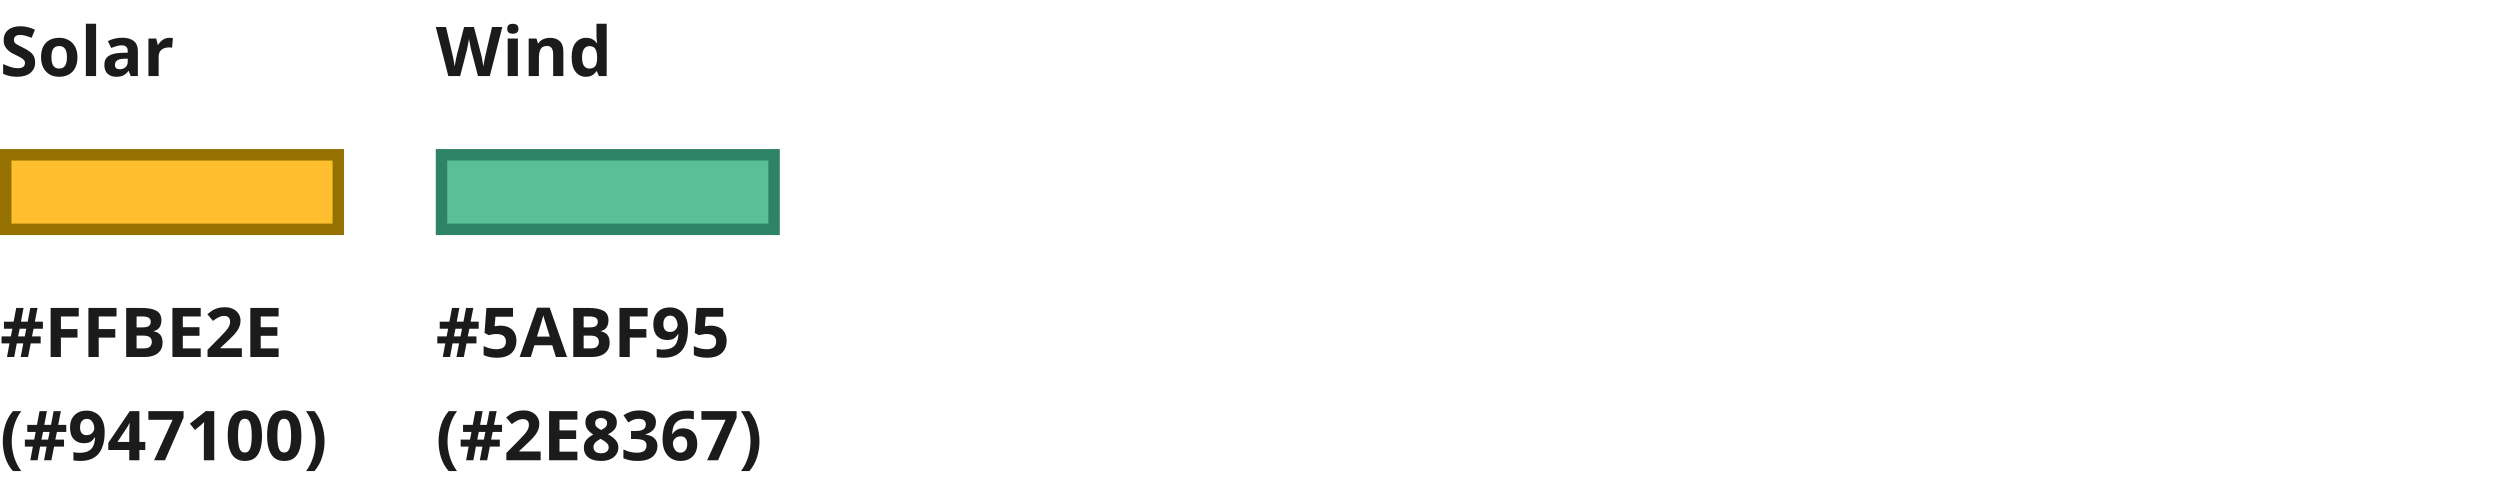
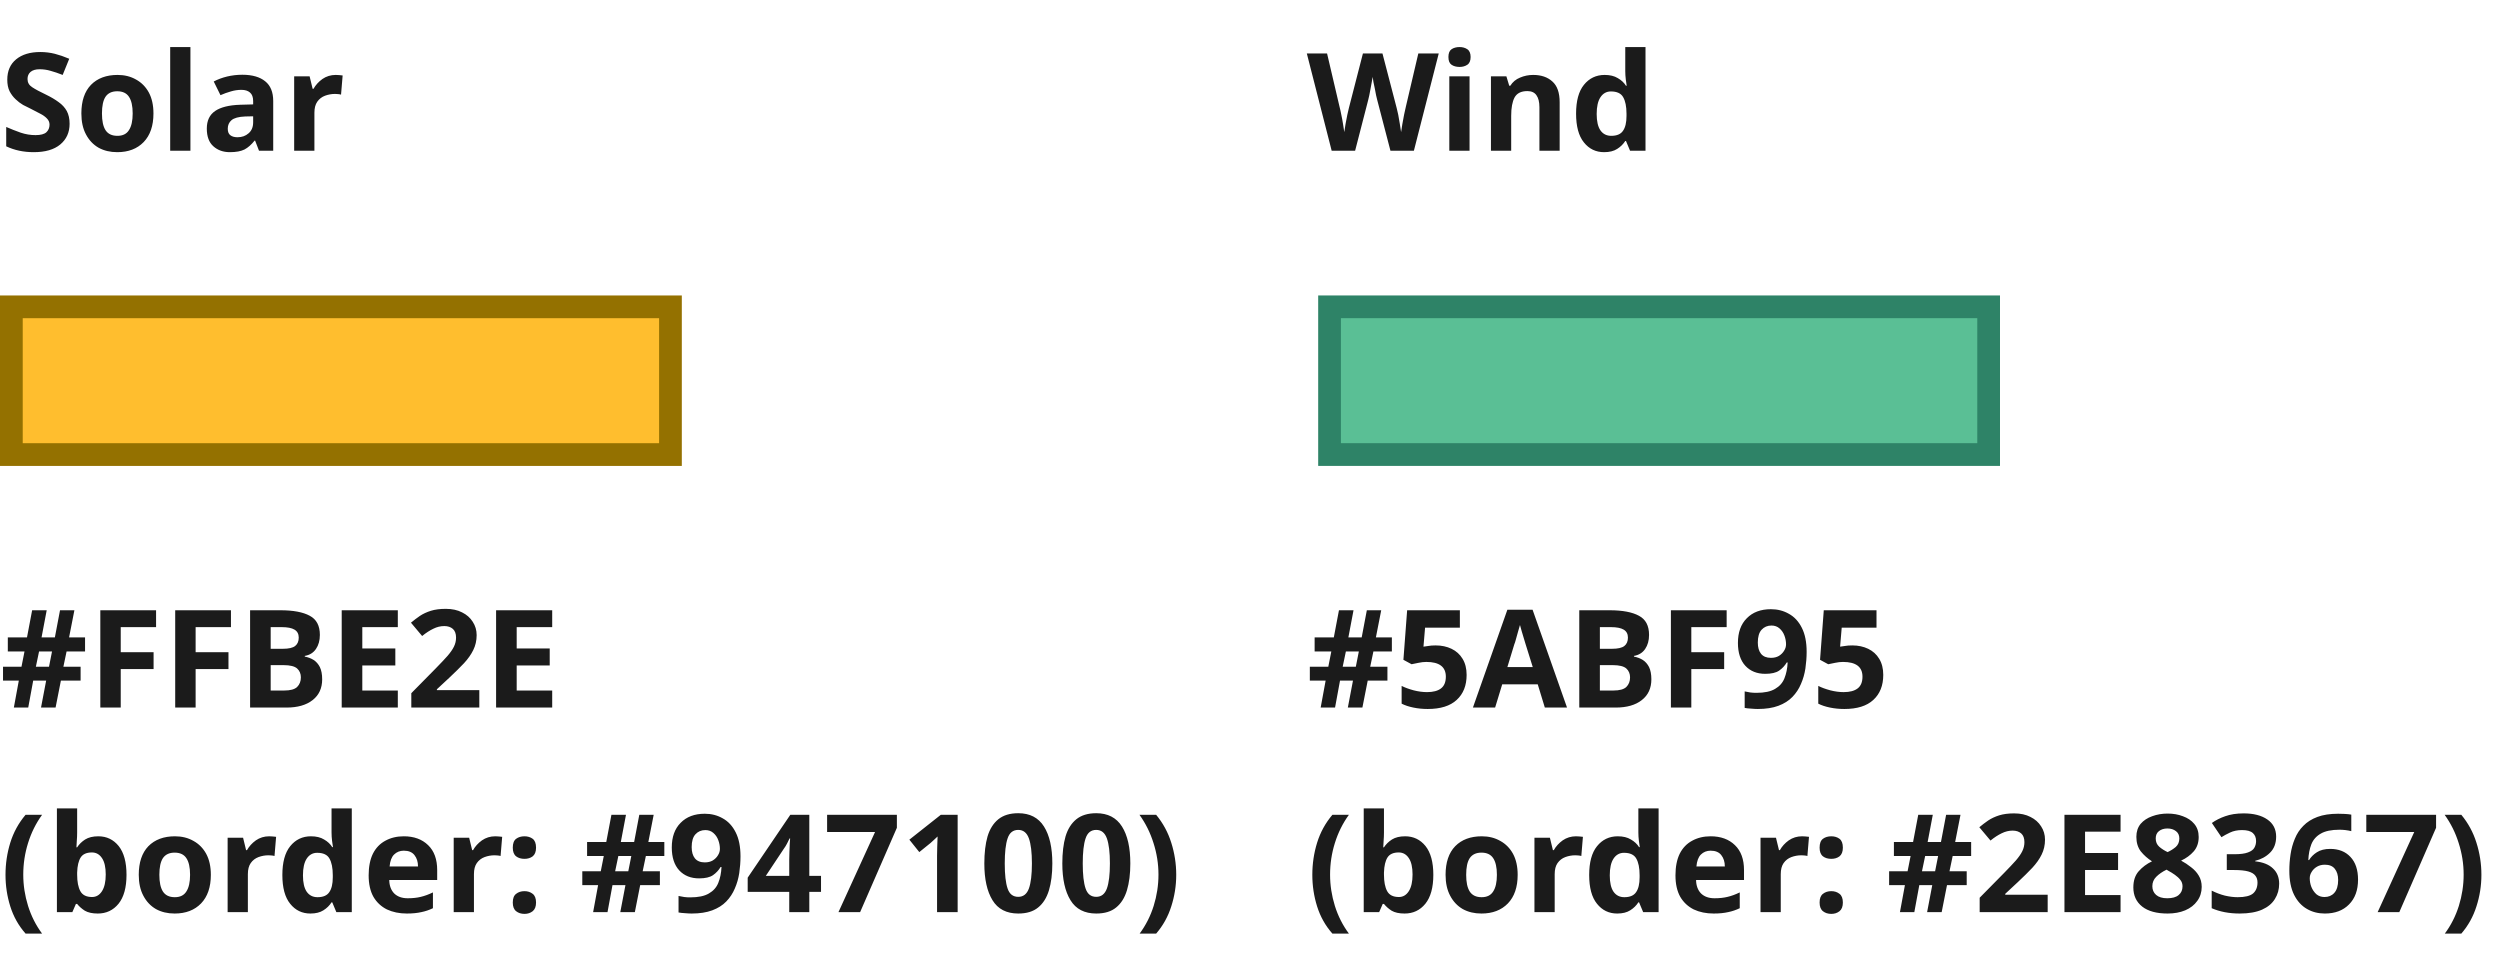
- <svg xmlns="http://www.w3.org/2000/svg" width="436" height="85" viewBox="0 0 436 85" fill="none">
+ <svg xmlns="http://www.w3.org/2000/svg" width="220" height="85" viewBox="0 0 220 85" fill="none">
  <text fill="#1B1B1B" xml:space="preserve" style="white-space: pre" font-family="Source Sans Pro" font-size="12" font-weight="600" letter-spacing="0em">
    <tspan x="0" y="13.266">Solar</tspan>
  </text>
  <text fill="#1B1B1B" xml:space="preserve" style="white-space: pre" font-family="Source Sans Pro" font-size="12" font-weight="600" letter-spacing="0em">
-     <tspan x="76" y="13.266">Wind</tspan>
+     <tspan x="115" y="13.266">Wind</tspan>
  </text>
-   <rect x="-1" y="1" width="58" height="13" transform="matrix(-1 6.56737e-08 1.16374e-07 1 134 26)" fill="#5ABF95" stroke="#2E8367" stroke-width="2" />
+   <path d="M175 27L117 27L117 40L175 40L175 27Z" fill="#5ABF95" stroke="#2E8367" stroke-width="2" />
  <rect x="-1" y="1" width="58" height="13" transform="matrix(-1 6.56737e-08 1.16374e-07 1 58 26)" fill="#FFBE2E" stroke="#947100" stroke-width="2" />
  <text fill="#1B1B1B" xml:space="preserve" style="white-space: pre" font-family="Source Sans Pro" font-size="12" font-weight="600" letter-spacing="0em">
    <tspan x="0" y="62.266">#FFBE2E
</tspan>
-     <tspan x="0" y="80.266">(#947100)</tspan>
+     <tspan x="0" y="80.266">(border: #947100)</tspan>
  </text>
  <text fill="#1B1B1B" xml:space="preserve" style="white-space: pre" font-family="Source Sans Pro" font-size="12" font-weight="600" letter-spacing="0em">
-     <tspan x="76" y="62.266">#5ABF95
+     <tspan x="115" y="62.266">#5ABF95
</tspan>
-     <tspan x="76" y="80.266">(#2E8367)</tspan>
+     <tspan x="115" y="80.266">(border: #2E8367)</tspan>
  </text>
</svg>
